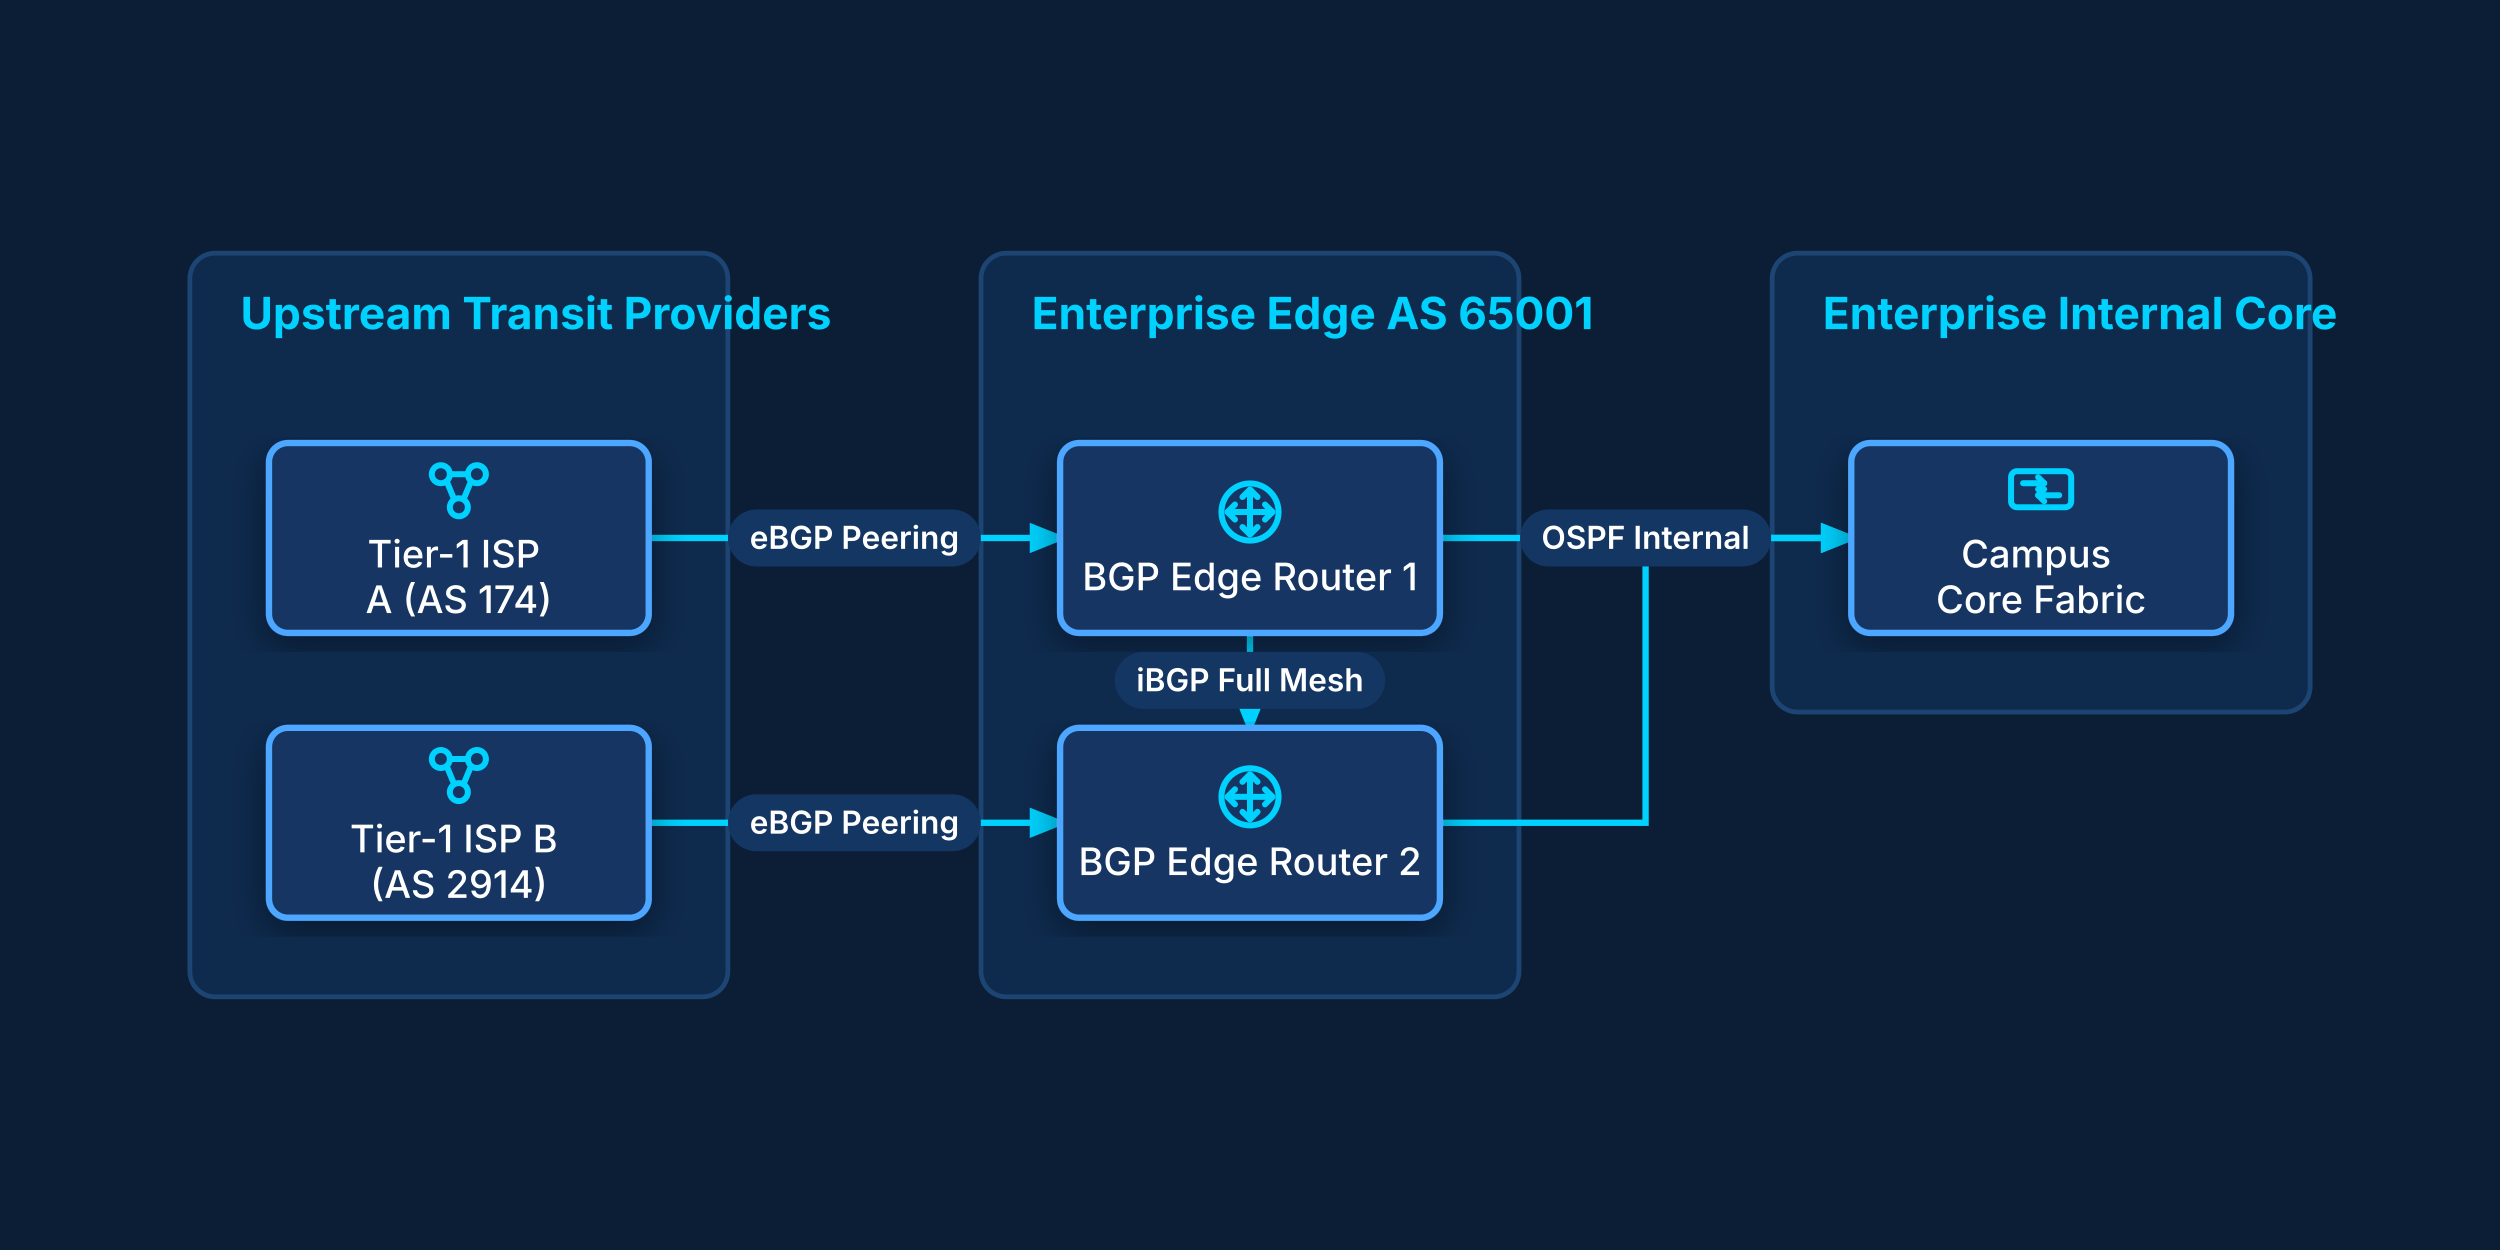
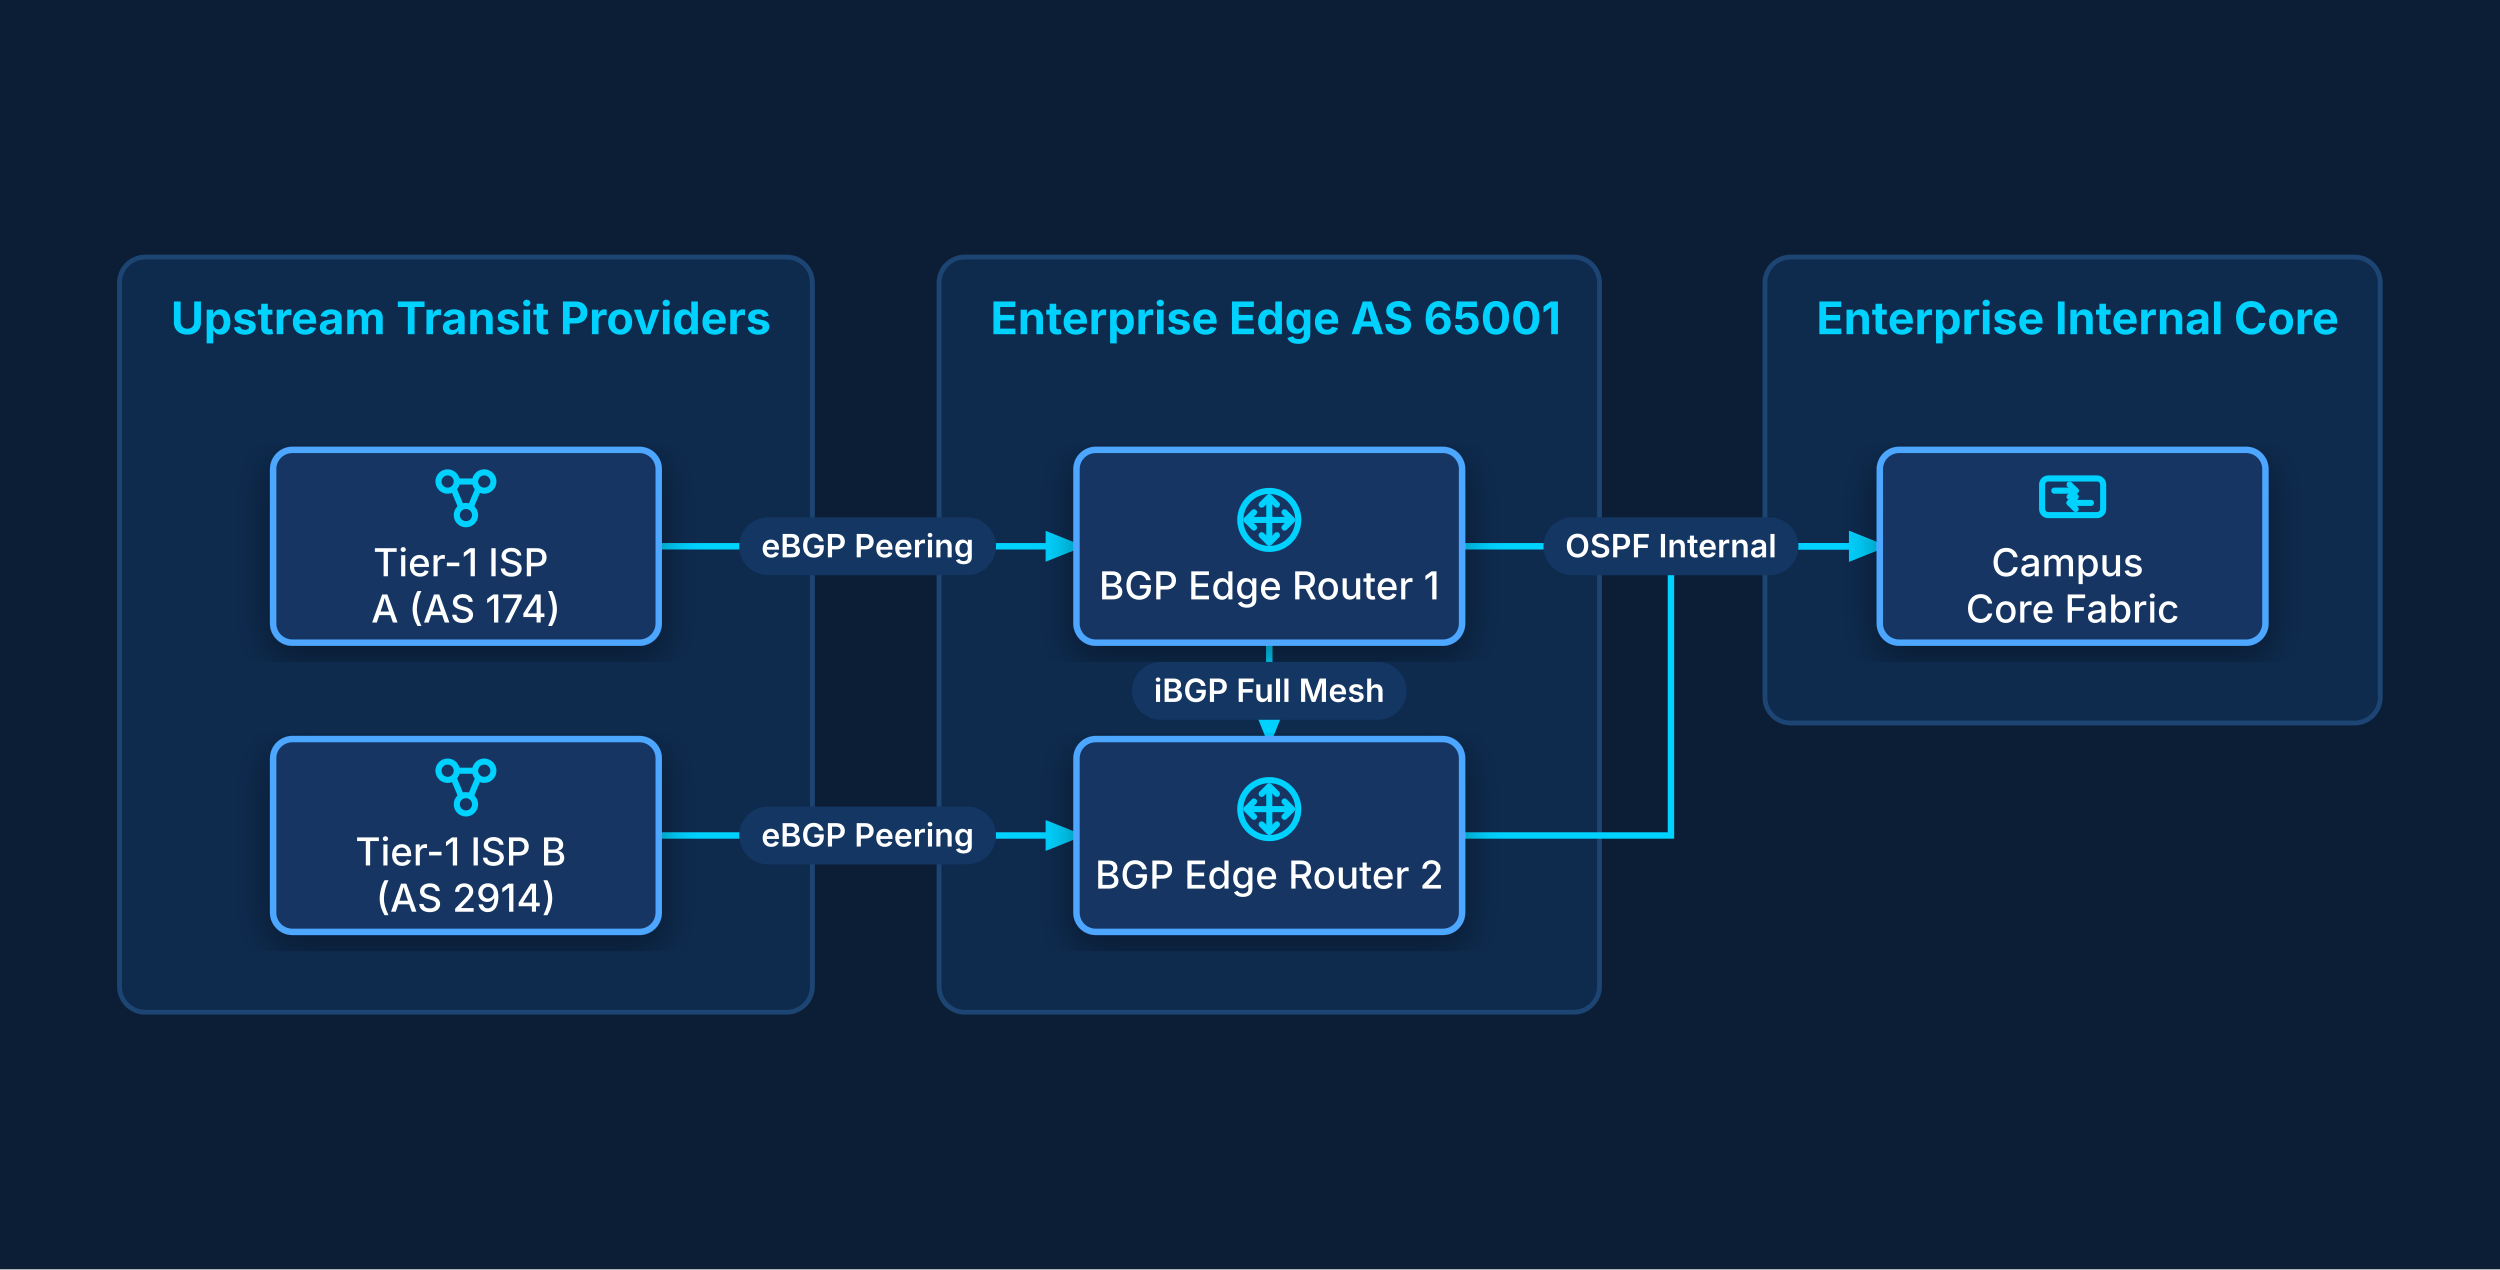
- <svg xmlns="http://www.w3.org/2000/svg" viewBox="0 0 790 395" width="790" height="395">
+ <svg xmlns="http://www.w3.org/2000/svg" viewBox="0 0 778 395" width="778" height="395">
  <defs>
    <marker id="arrow" viewBox="0 0 10 10" refX="8" refY="5" markerWidth="6" markerHeight="6" orient="auto-start-reverse">
      <path d="M 0 1 L 10 5 L 0 9 z" fill="#00D2FF" />
    </marker>
    <marker id="arrow-tail" viewBox="0 0 10 10" refX="2" refY="5" markerWidth="6" markerHeight="6" orient="auto">
      <path d="M 10 1 L 0 5 L 10 9 z" fill="#00D2FF" />
    </marker>
    <filter id="shadow" x="-10%" y="-10%" width="120%" height="120%">
      <feDropShadow dx="0" dy="4" stdDeviation="6" flood-color="#000000" flood-opacity="0.4" />
    </filter>
  </defs>
  <rect width="100%" height="100%" fill="#0B1E36" />
  <g id="group_1">
-     <rect x="60.0" y="80.0" width="170.0" height="235.0" rx="8" fill="#0E2A4D" stroke="#1D4573" stroke-width="1.5" />
-     <text x="76" y="104" fill="#00D2FF" font-family="Inter, -apple-system, BlinkMacSystemFont, 'Segoe UI', Roboto, sans-serif" font-size="14" font-weight="700" text-anchor="start">Upstream Transit Providers</text>
+     <rect x="37.19" y="80.0" width="215.62" height="235.0" rx="8" fill="#0E2A4D" stroke="#1D4573" stroke-width="1.5" />
+     <text x="53.19" y="104" fill="#00D2FF" font-family="Inter, -apple-system, BlinkMacSystemFont, 'Segoe UI', Roboto, sans-serif" font-size="14" font-weight="700" text-anchor="start">Upstream Transit Providers</text>
  </g>
  <g id="group_2">
-     <rect x="310.0" y="80.0" width="170.0" height="235.0" rx="8" fill="#0E2A4D" stroke="#1D4573" stroke-width="1.5" />
-     <text x="326" y="104" fill="#00D2FF" font-family="Inter, -apple-system, BlinkMacSystemFont, 'Segoe UI', Roboto, sans-serif" font-size="14" font-weight="700" text-anchor="start">Enterprise Edge AS 65001</text>
+     <rect x="292.238" y="80.0" width="205.523" height="235.0" rx="8" fill="#0E2A4D" stroke="#1D4573" stroke-width="1.5" />
+     <text x="308.24" y="104" fill="#00D2FF" font-family="Inter, -apple-system, BlinkMacSystemFont, 'Segoe UI', Roboto, sans-serif" font-size="14" font-weight="700" text-anchor="start">Enterprise Edge AS 65001</text>
  </g>
  <g id="group_3">
-     <rect x="560.0" y="80.0" width="170.0" height="145.0" rx="8" fill="#0E2A4D" stroke="#1D4573" stroke-width="1.5" />
-     <text x="576" y="104" fill="#00D2FF" font-family="Inter, -apple-system, BlinkMacSystemFont, 'Segoe UI', Roboto, sans-serif" font-size="14" font-weight="700" text-anchor="start">Enterprise Internal Core</text>
+     <rect x="549.255" y="80.0" width="191.489" height="145.0" rx="8" fill="#0E2A4D" stroke="#1D4573" stroke-width="1.5" />
+     <text x="565.26" y="104" fill="#00D2FF" font-family="Inter, -apple-system, BlinkMacSystemFont, 'Segoe UI', Roboto, sans-serif" font-size="14" font-weight="700" text-anchor="start">Enterprise Internal Core</text>
  </g>
  <path d="M 205.0 170.0 L 335.0 170.0" fill="none" stroke="#00D2FF" stroke-width="2" marker-end="url(#arrow)" />
  <path d="M 205.0 260.0 L 335.0 260.0" fill="none" stroke="#00D2FF" stroke-width="2" marker-end="url(#arrow)" />
  <path d="M 395.0 200.0 L 395.0 230.0" fill="none" stroke="#00D2FF" stroke-width="2" marker-end="url(#arrow)" />
  <path d="M 455.0 170.0 L 585.0 170.0" fill="none" stroke="#00D2FF" stroke-width="2" marker-end="url(#arrow)" />
  <path d="M 455.0 260.0 L 520.0 260.0 L 520.0 170.0 L 585.0 170.0" fill="none" stroke="#00D2FF" stroke-width="2" marker-end="url(#arrow)" />
  <g class="badge">
    <rect x="230.037" y="161.0" width="79.926" height="18.0" rx="9.0" fill="#133663" />
    <text x="270" y="173.44" fill="#FFFFFF" font-family="Inter, -apple-system, BlinkMacSystemFont, 'Segoe UI', Roboto, sans-serif" font-size="10" font-weight="600" text-anchor="middle">eBGP Peering</text>
  </g>
  <g class="badge">
    <rect x="230.037" y="251.0" width="79.926" height="18.0" rx="9.0" fill="#133663" />
    <text x="270" y="263.44" fill="#FFFFFF" font-family="Inter, -apple-system, BlinkMacSystemFont, 'Segoe UI', Roboto, sans-serif" font-size="10" font-weight="600" text-anchor="middle">eBGP Peering</text>
  </g>
  <g class="badge">
    <rect x="352.269" y="206.0" width="85.463" height="18.0" rx="9.0" fill="#133663" />
    <text x="395" y="218.44" fill="#FFFFFF" font-family="Inter, -apple-system, BlinkMacSystemFont, 'Segoe UI', Roboto, sans-serif" font-size="10" font-weight="600" text-anchor="middle">iBGP Full Mesh</text>
  </g>
  <g class="badge">
    <rect x="480.32" y="161.0" width="79.359" height="18.0" rx="9.0" fill="#133663" />
    <text x="520" y="173.44" fill="#FFFFFF" font-family="Inter, -apple-system, BlinkMacSystemFont, 'Segoe UI', Roboto, sans-serif" font-size="10" font-weight="600" text-anchor="middle">OSPF Internal</text>
  </g>
  <g id="isp1" filter="url(#shadow)">
-     <rect x="85.0" y="140.0" width="120.0" height="60.0" rx="6.0" fill="#133663" stroke="#4DA6FF" stroke-width="2.0" />
+     <rect x="85.0" y="140.0" width="120.0" height="60.0" rx="6" fill="#133663" stroke="#4DA6FF" stroke-width="2" />
    <g class="icon icon-bgp" transform="translate(133.6, 143.2) scale(0.95)">
      <circle cx="6" cy="7" r="3" fill="none" stroke="#00D2FF" stroke-width="2.0" />
      <circle cx="18" cy="7" r="3" fill="none" stroke="#00D2FF" stroke-width="2.0" />
      <circle cx="12" cy="18" r="3" fill="none" stroke="#00D2FF" stroke-width="2.0" />
      <line x1="9" y1="7" x2="15" y2="7" stroke="#00D2FF" stroke-width="2.0" />
      <line x1="8" y1="9.5" x2="10.5" y2="15.5" stroke="#00D2FF" stroke-width="2.0" />
      <line x1="16" y1="9.5" x2="13.5" y2="15.5" stroke="#00D2FF" stroke-width="2.0" />
    </g>
    <text x="145" y="179.33" text-anchor="middle" fill="#FFFFFF" font-family="Inter, -apple-system, BlinkMacSystemFont, 'Segoe UI', Roboto, sans-serif" font-size="12" font-weight="500">
      <tspan x="145" dy="0">Tier-1 ISP</tspan>
      <tspan x="145" dy="14.4">A (AS 174)</tspan>
    </text>
  </g>
  <g id="isp2" filter="url(#shadow)">
-     <rect x="85.0" y="230.0" width="120.0" height="60.0" rx="6.0" fill="#133663" stroke="#4DA6FF" stroke-width="2.0" />
+     <rect x="85.0" y="230.0" width="120.0" height="60.0" rx="6" fill="#133663" stroke="#4DA6FF" stroke-width="2" />
    <g class="icon icon-bgp" transform="translate(133.6, 233.2) scale(0.95)">
      <circle cx="6" cy="7" r="3" fill="none" stroke="#00D2FF" stroke-width="2.0" />
      <circle cx="18" cy="7" r="3" fill="none" stroke="#00D2FF" stroke-width="2.0" />
      <circle cx="12" cy="18" r="3" fill="none" stroke="#00D2FF" stroke-width="2.0" />
      <line x1="9" y1="7" x2="15" y2="7" stroke="#00D2FF" stroke-width="2.0" />
      <line x1="8" y1="9.5" x2="10.5" y2="15.5" stroke="#00D2FF" stroke-width="2.0" />
      <line x1="16" y1="9.5" x2="13.5" y2="15.5" stroke="#00D2FF" stroke-width="2.0" />
    </g>
    <text x="145" y="269.33" text-anchor="middle" fill="#FFFFFF" font-family="Inter, -apple-system, BlinkMacSystemFont, 'Segoe UI', Roboto, sans-serif" font-size="12" font-weight="500">
      <tspan x="145" dy="0">Tier-1 ISP B</tspan>
      <tspan x="145" dy="14.4">(AS 2914)</tspan>
    </text>
  </g>
  <g id="edge1" filter="url(#shadow)">
-     <rect x="335.0" y="140.0" width="120.0" height="60.0" rx="6.0" fill="#133663" stroke="#4DA6FF" stroke-width="2.0" />
+     <rect x="335.0" y="140.0" width="120.0" height="60.0" rx="6" fill="#133663" stroke="#4DA6FF" stroke-width="2" />
    <g class="icon icon-core_router" transform="translate(383.6, 150.4) scale(0.95)">
      <circle cx="12" cy="12" r="9.5" fill="none" stroke="#00D2FF" stroke-width="2.0" />
      <line x1="12" y1="4.5" x2="12" y2="19.5" stroke="#00D2FF" stroke-width="2.0" />
      <polyline points="9.5,7 12,4.5 14.5,7" fill="none" stroke="#00D2FF" stroke-width="2.0" stroke-linecap="round" stroke-linejoin="round" />
      <polyline points="9.5,17 12,19.5 14.5,17" fill="none" stroke="#00D2FF" stroke-width="2.0" stroke-linecap="round" stroke-linejoin="round" />
      <line x1="4.5" y1="12" x2="19.5" y2="12" stroke="#00D2FF" stroke-width="2.0" />
      <polyline points="7,9.5 4.5,12 7,14.5" fill="none" stroke="#00D2FF" stroke-width="2.0" stroke-linecap="round" stroke-linejoin="round" />
      <polyline points="17,9.5 19.5,12 17,14.5" fill="none" stroke="#00D2FF" stroke-width="2.0" stroke-linecap="round" stroke-linejoin="round" />
    </g>
    <text x="395" y="186.53" fill="#FFFFFF" font-family="Inter, -apple-system, BlinkMacSystemFont, 'Segoe UI', Roboto, sans-serif" font-size="12" font-weight="500" text-anchor="middle">BGP Edge Router 1</text>
  </g>
  <g id="edge2" filter="url(#shadow)">
-     <rect x="335.0" y="230.0" width="120.0" height="60.0" rx="6.0" fill="#133663" stroke="#4DA6FF" stroke-width="2.0" />
+     <rect x="335.0" y="230.0" width="120.0" height="60.0" rx="6" fill="#133663" stroke="#4DA6FF" stroke-width="2" />
    <g class="icon icon-core_router" transform="translate(383.6, 240.4) scale(0.95)">
      <circle cx="12" cy="12" r="9.5" fill="none" stroke="#00D2FF" stroke-width="2.0" />
      <line x1="12" y1="4.5" x2="12" y2="19.5" stroke="#00D2FF" stroke-width="2.0" />
      <polyline points="9.5,7 12,4.5 14.5,7" fill="none" stroke="#00D2FF" stroke-width="2.0" stroke-linecap="round" stroke-linejoin="round" />
      <polyline points="9.5,17 12,19.5 14.5,17" fill="none" stroke="#00D2FF" stroke-width="2.0" stroke-linecap="round" stroke-linejoin="round" />
      <line x1="4.5" y1="12" x2="19.5" y2="12" stroke="#00D2FF" stroke-width="2.0" />
      <polyline points="7,9.5 4.5,12 7,14.5" fill="none" stroke="#00D2FF" stroke-width="2.0" stroke-linecap="round" stroke-linejoin="round" />
      <polyline points="17,9.5 19.5,12 17,14.5" fill="none" stroke="#00D2FF" stroke-width="2.0" stroke-linecap="round" stroke-linejoin="round" />
    </g>
    <text x="395" y="276.53" fill="#FFFFFF" font-family="Inter, -apple-system, BlinkMacSystemFont, 'Segoe UI', Roboto, sans-serif" font-size="12" font-weight="500" text-anchor="middle">BGP Edge Router 2</text>
  </g>
  <g id="core_fabric" filter="url(#shadow)">
-     <rect x="585.0" y="140.0" width="120.0" height="60.0" rx="6.0" fill="#133663" stroke="#4DA6FF" stroke-width="2.0" />
+     <rect x="585.0" y="140.0" width="120.0" height="60.0" rx="6" fill="#133663" stroke="#4DA6FF" stroke-width="2" />
    <g class="icon icon-switch" transform="translate(633.6, 143.2) scale(0.95)">
      <rect x="2" y="6" width="20" height="12" rx="2" fill="none" stroke="#00D2FF" stroke-width="2.0" />
      <line x1="6" y1="10" x2="13" y2="10" stroke="#00D2FF" stroke-width="2.0" stroke-linecap="round" />
      <polyline points="11,8 13,10 11,12" fill="none" stroke="#00D2FF" stroke-width="2.0" stroke-linecap="round" stroke-linejoin="round" />
      <line x1="18" y1="14" x2="11" y2="14" stroke="#00D2FF" stroke-width="2.0" stroke-linecap="round" />
      <polyline points="13,12 11,14 13,16" fill="none" stroke="#00D2FF" stroke-width="2.0" stroke-linecap="round" stroke-linejoin="round" />
    </g>
    <text x="645" y="179.33" text-anchor="middle" fill="#FFFFFF" font-family="Inter, -apple-system, BlinkMacSystemFont, 'Segoe UI', Roboto, sans-serif" font-size="12" font-weight="500">
      <tspan x="645" dy="0">Campus</tspan>
      <tspan x="645" dy="14.4">Core Fabric</tspan>
    </text>
  </g>
</svg>
